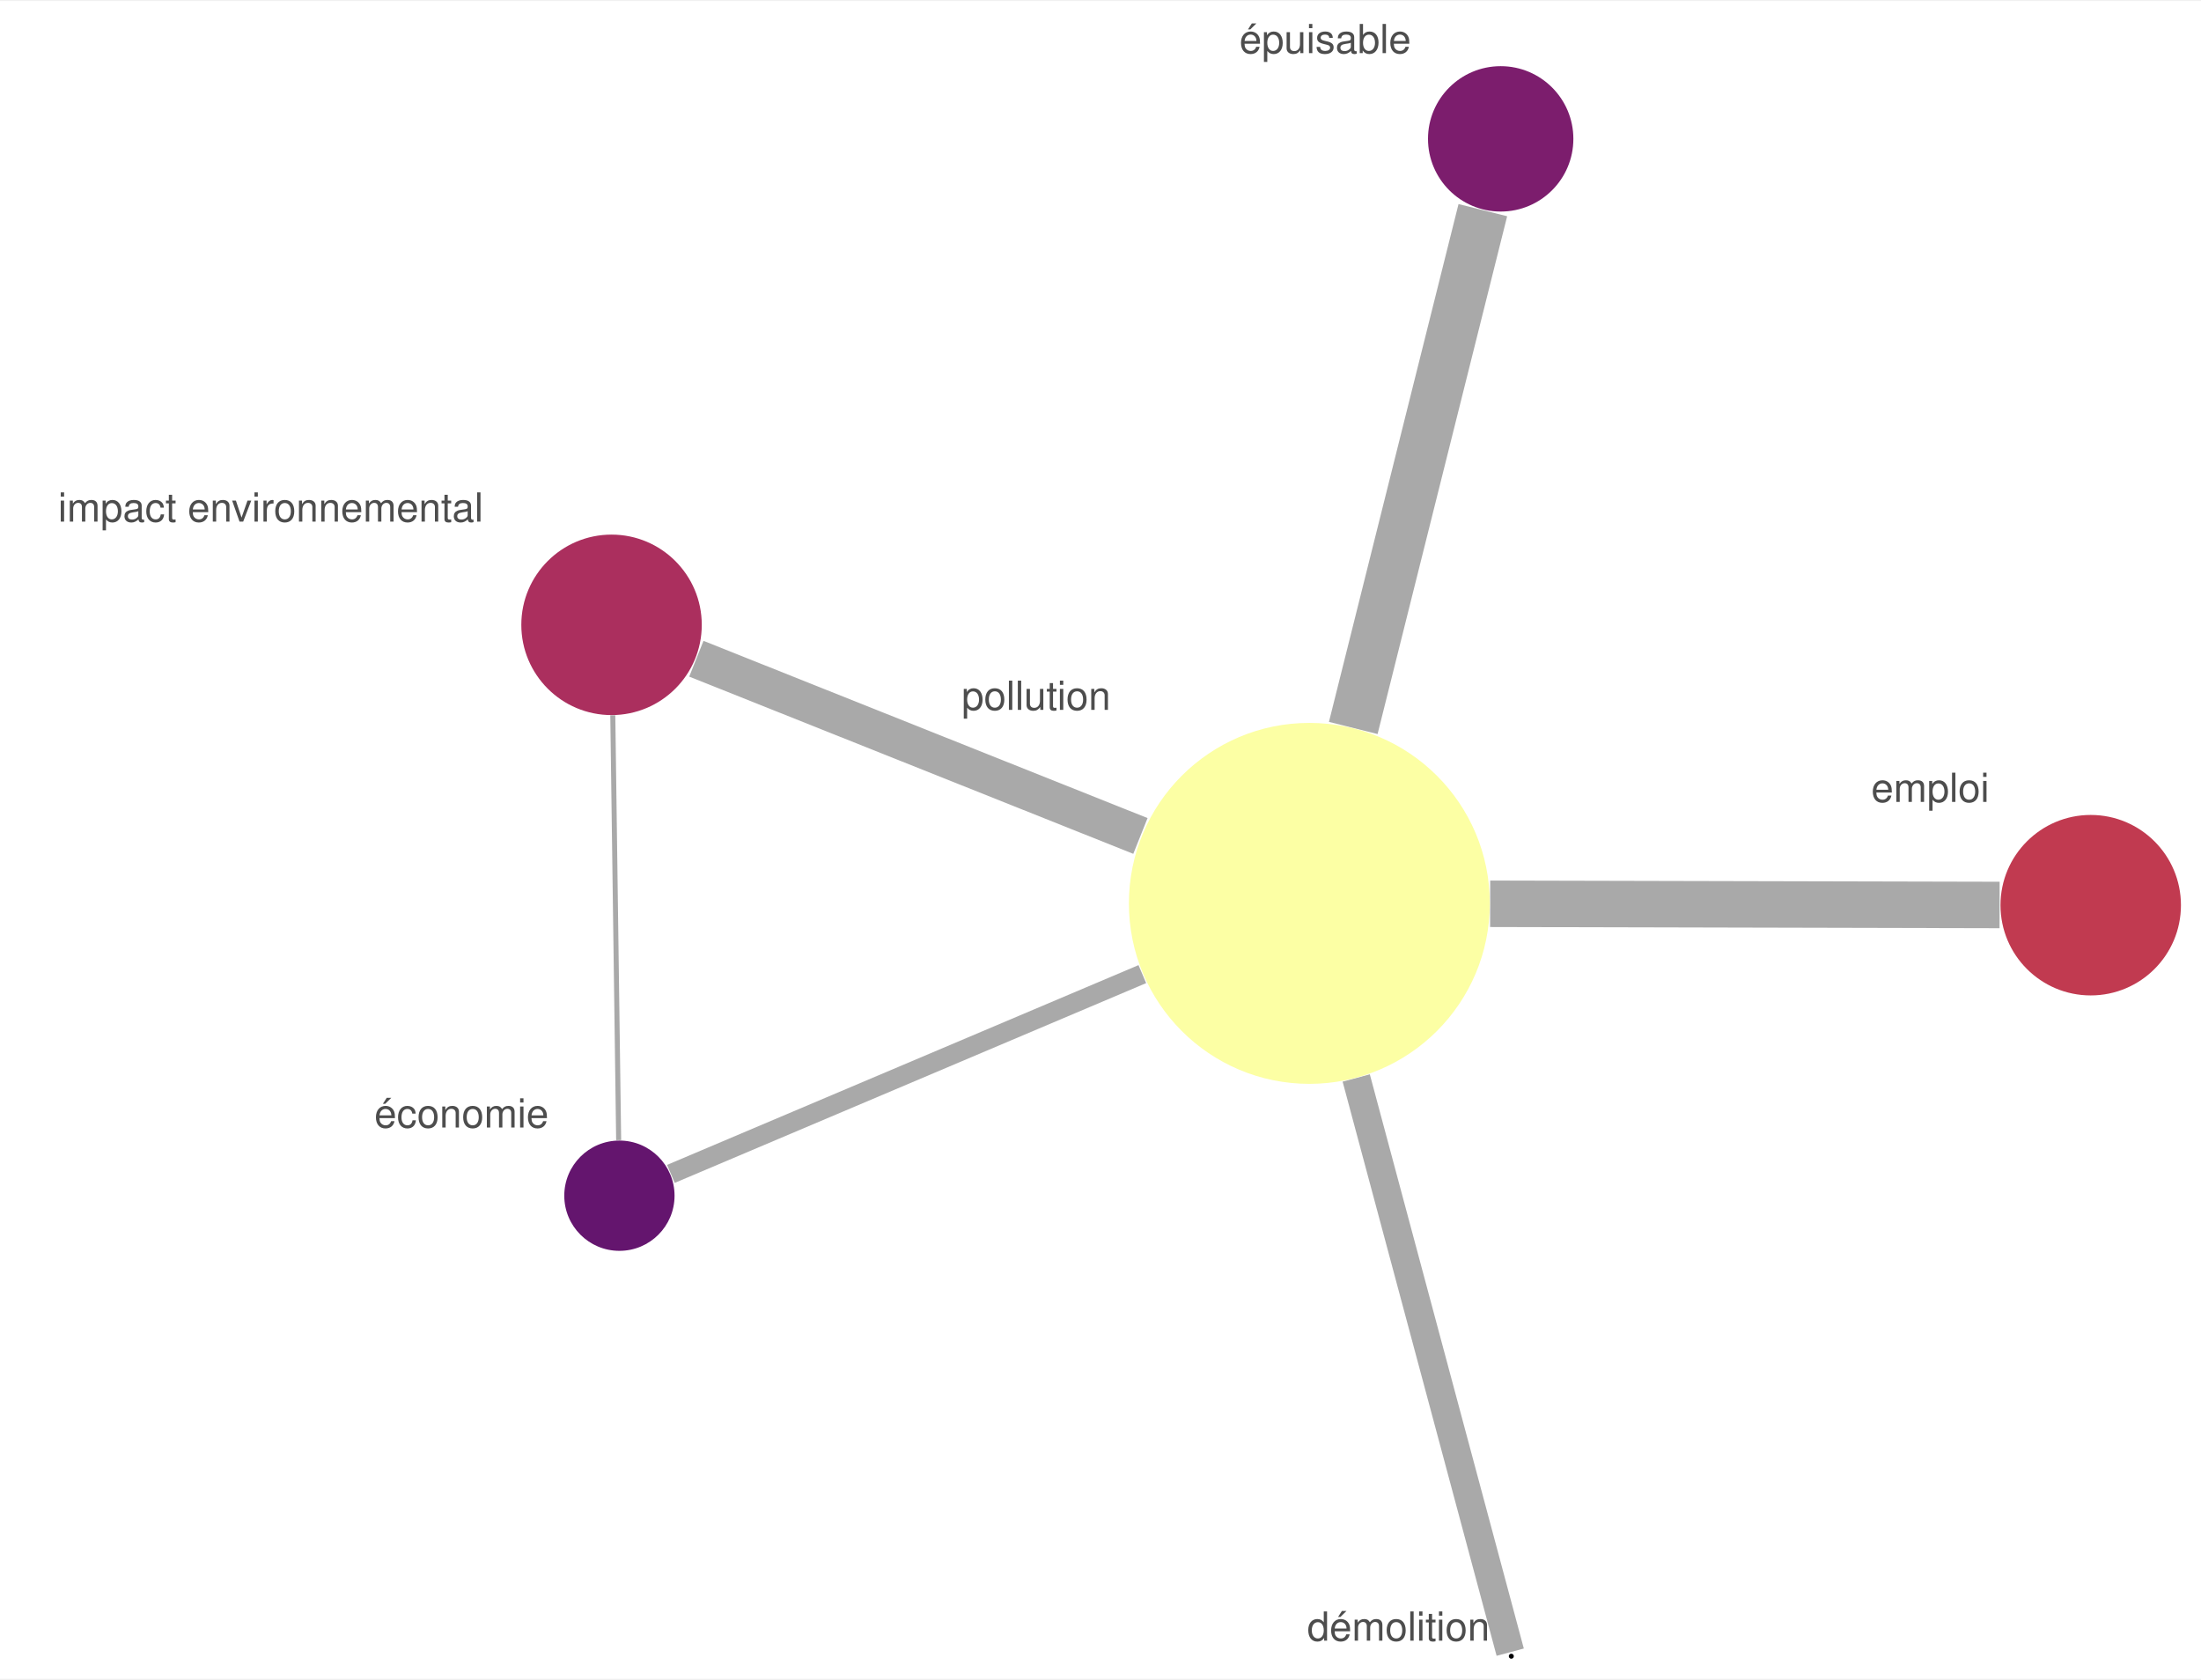
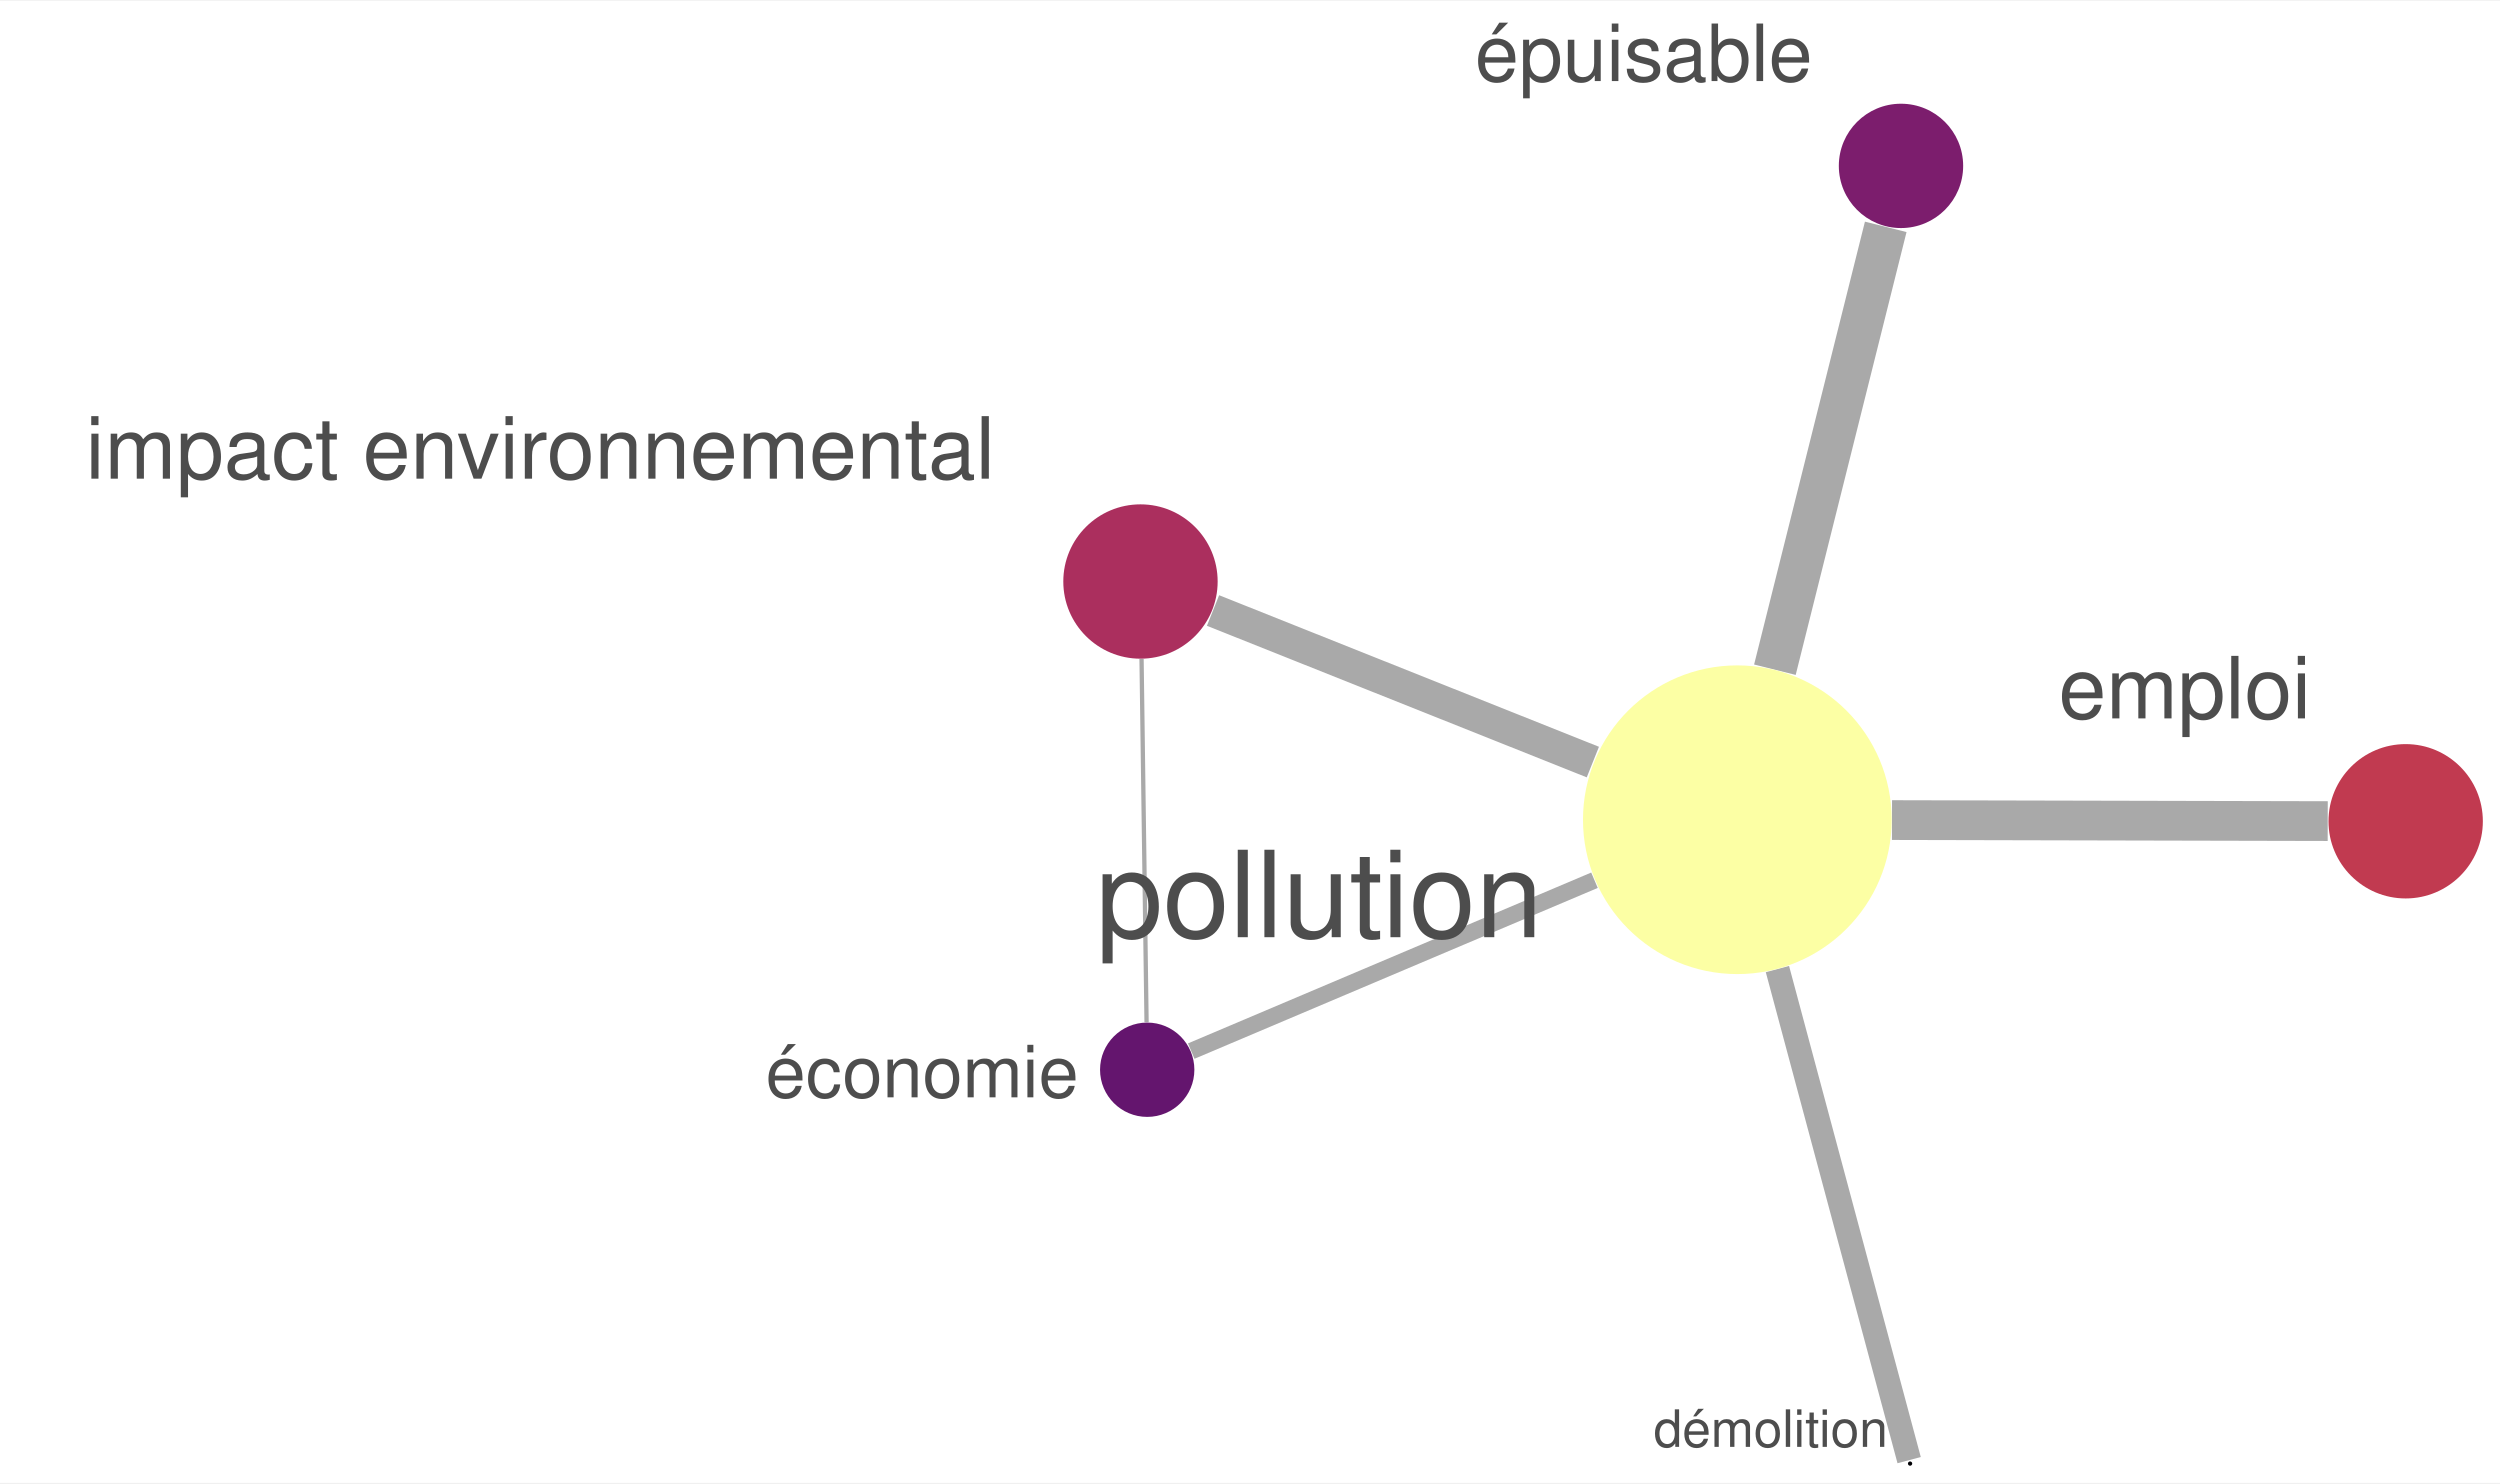
- <svg xmlns="http://www.w3.org/2000/svg" width="439pt" height="335pt" viewBox="0.00 0.00 439.09 334.67">
-   <g id="graph0" class="graph" transform="scale(1 1) rotate(0) translate(4 330.67)">
-     <polygon fill="white" stroke="transparent" points="-4,4 -4,-330.67 435.09,-330.67 435.09,4 -4,4" />
+ <svg xmlns="http://www.w3.org/2000/svg" width="583pt" height="346pt" viewBox="0.00 0.00 583.09 345.67">
+   <g id="graph0" class="graph" transform="scale(1 1) rotate(0) translate(4 341.67)">
+     <polygon fill="white" stroke="transparent" points="-4,4 -4,-341.67 579.09,-341.67 579.09,4 -4,4" />
    <g id="edge1" class="edge">
-       <path fill="none" stroke="darkgrey" stroke-width="9.27" d="M394.91,-150.35C370.09,-150.41 325.08,-150.51 293.28,-150.59" />
+       <path fill="none" stroke="darkgrey" stroke-width="9.27" d="M538.91,-150.35C514.09,-150.41 469.08,-150.51 437.28,-150.59" />
    </g>
    <g id="edge2" class="edge">
-       <path fill="none" stroke="darkgrey" stroke-width="10" d="M265.97,-185.66C274.16,-218.37 285.97,-265.58 291.82,-288.95" />
+       <path fill="none" stroke="darkgrey" stroke-width="10" d="M409.97,-185.66C418.16,-218.37 429.97,-265.58 435.82,-288.95" />
    </g>
    <g id="edge3" class="edge">
-       <path fill="none" stroke="darkgrey" stroke-width="7.68" d="M223.51,-164.12C195.51,-175.29 156.83,-190.73 134.92,-199.47" />
+       <path fill="none" stroke="darkgrey" stroke-width="7.68" d="M367.51,-164.12C339.51,-175.29 300.83,-190.73 278.92,-199.47" />
    </g>
    <g id="edge4" class="edge">
-       <path fill="none" stroke="darkgrey" stroke-width="5.62" d="M266.56,-115.84C277.71,-74.25 295.15,-9.27 297.28,-1.31" />
+       <path fill="none" stroke="darkgrey" stroke-width="5.62" d="M410.56,-115.84C421.71,-74.25 439.15,-9.27 441.28,-1.31" />
    </g>
    <g id="edge5" class="edge">
-       <path fill="none" stroke="darkgrey" stroke-width="3.9" d="M223.89,-136.56C193.18,-123.55 149.48,-105.04 129.84,-96.71" />
+       <path fill="none" stroke="darkgrey" stroke-width="3.9" d="M367.89,-136.56C337.18,-123.55 293.48,-105.04 273.84,-96.71" />
    </g>
    <g id="edge6" class="edge">
-       <path fill="none" stroke="darkgrey" d="M118.25,-188.19C118.58,-164.36 119.15,-123.12 119.42,-103.44" />
+       <path fill="none" stroke="darkgrey" d="M262.25,-188.19C262.58,-164.36 263.15,-123.12 263.42,-103.44" />
    </g>
    <g id="node1" class="node">
-       <ellipse fill="#c13a50" stroke="white" stroke-width="0" cx="413.09" cy="-150.31" rx="18" ry="18" />
-       <text text-anchor="middle" x="381.09" y="-170.91" font-family="Helvetica,sans-Serif" font-size="8.00" fill="#4d4d4d">emploi</text>
+       <ellipse fill="#c13a50" stroke="white" stroke-width="0" cx="557.09" cy="-150.31" rx="18" ry="18" />
+       <text text-anchor="middle" x="505.59" y="-174.31" font-family="Helvetica,sans-Serif" font-size="20.00" fill="#4d4d4d">emploi</text>
    </g>
    <g id="node2" class="node">
-       <ellipse fill="#fcffa4" stroke="white" stroke-width="0" cx="257.21" cy="-150.67" rx="36" ry="36" />
-       <text text-anchor="middle" x="202.71" y="-189.27" font-family="Helvetica,sans-Serif" font-size="8.00" fill="#4d4d4d">pollution</text>
+       <ellipse fill="#fcffa4" stroke="white" stroke-width="0" cx="401.21" cy="-150.67" rx="36" ry="36" />
+       <text text-anchor="middle" x="303.71" y="-123.27" font-family="Helvetica,sans-Serif" font-size="28.00" fill="#4d4d4d">pollution</text>
    </g>
    <g id="node3" class="node">
-       <ellipse fill="#7c1d6d" stroke="white" stroke-width="0" cx="295.38" cy="-303.17" rx="14.5" ry="14.5" />
-       <text text-anchor="middle" x="260.38" y="-320.27" font-family="Helvetica,sans-Serif" font-size="8.00" fill="#4d4d4d">épuisable</text>
+       <ellipse fill="#7c1d6d" stroke="white" stroke-width="0" cx="439.38" cy="-303.17" rx="14.5" ry="14.5" />
+       <text text-anchor="middle" x="379.38" y="-322.95" font-family="Helvetica,sans-Serif" font-size="18.40" fill="#4d4d4d">épuisable</text>
    </g>
    <g id="node4" class="node">
-       <ellipse fill="#ab2f5e" stroke="white" stroke-width="0" cx="118" cy="-206.23" rx="18" ry="18" />
-       <text text-anchor="middle" x="50" y="-226.83" font-family="Helvetica,sans-Serif" font-size="8.00" fill="#4d4d4d">impact environnemental</text>
+       <ellipse fill="#ab2f5e" stroke="white" stroke-width="0" cx="262" cy="-206.23" rx="18" ry="18" />
+       <text text-anchor="middle" x="122" y="-230.23" font-family="Helvetica,sans-Serif" font-size="20.00" fill="#4d4d4d">impact environnemental</text>
    </g>
    <g id="node5" class="node">
-       <ellipse fill="#000004" stroke="white" stroke-width="0" cx="297.5" cy="-0.5" rx="0.5" ry="0.5" />
-       <text text-anchor="middle" x="275" y="-3.6" font-family="Helvetica,sans-Serif" font-size="8.00" fill="#4d4d4d">démolition</text>
+       <ellipse fill="#000004" stroke="white" stroke-width="0" cx="441.5" cy="-0.5" rx="0.5" ry="0.5" />
+       <text text-anchor="middle" x="409" y="-4.4" font-family="Helvetica,sans-Serif" font-size="12.00" fill="#4d4d4d">démolition</text>
    </g>
    <g id="node6" class="node">
-       <ellipse fill="#64156e" stroke="white" stroke-width="0" cx="119.57" cy="-92.36" rx="11" ry="11" />
-       <text text-anchor="middle" x="88.07" y="-105.96" font-family="Helvetica,sans-Serif" font-size="8.00" fill="#4d4d4d">économie</text>
+       <ellipse fill="#64156e" stroke="white" stroke-width="0" cx="263.57" cy="-92.36" rx="11" ry="11" />
+       <text text-anchor="middle" x="211.07" y="-85.92" font-family="Helvetica,sans-Serif" font-size="16.80" fill="#4d4d4d">économie</text>
    </g>
  </g>
</svg>
